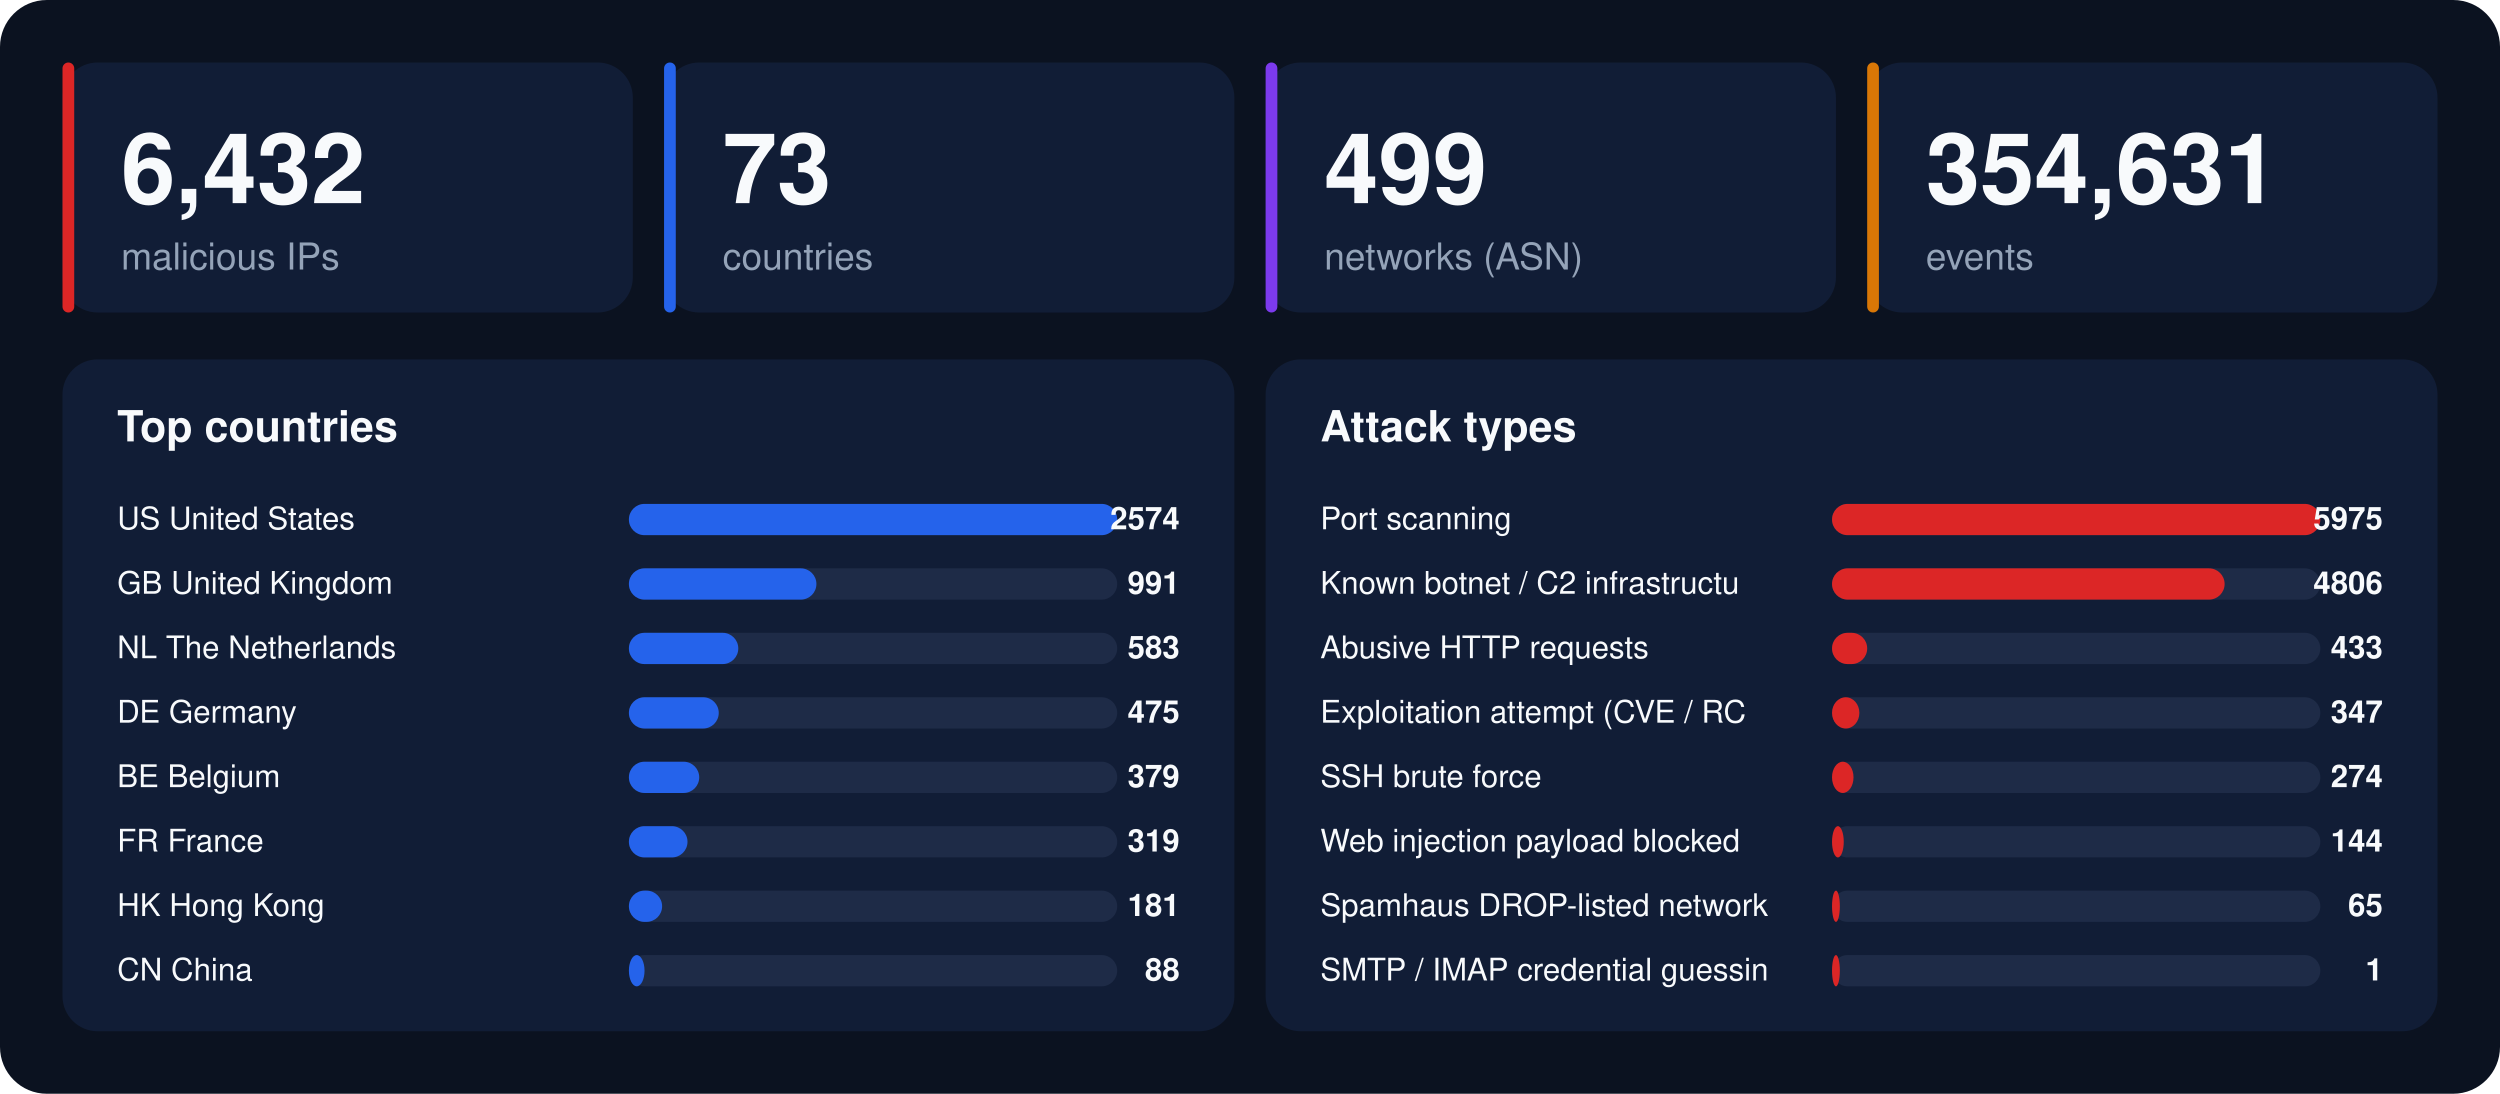
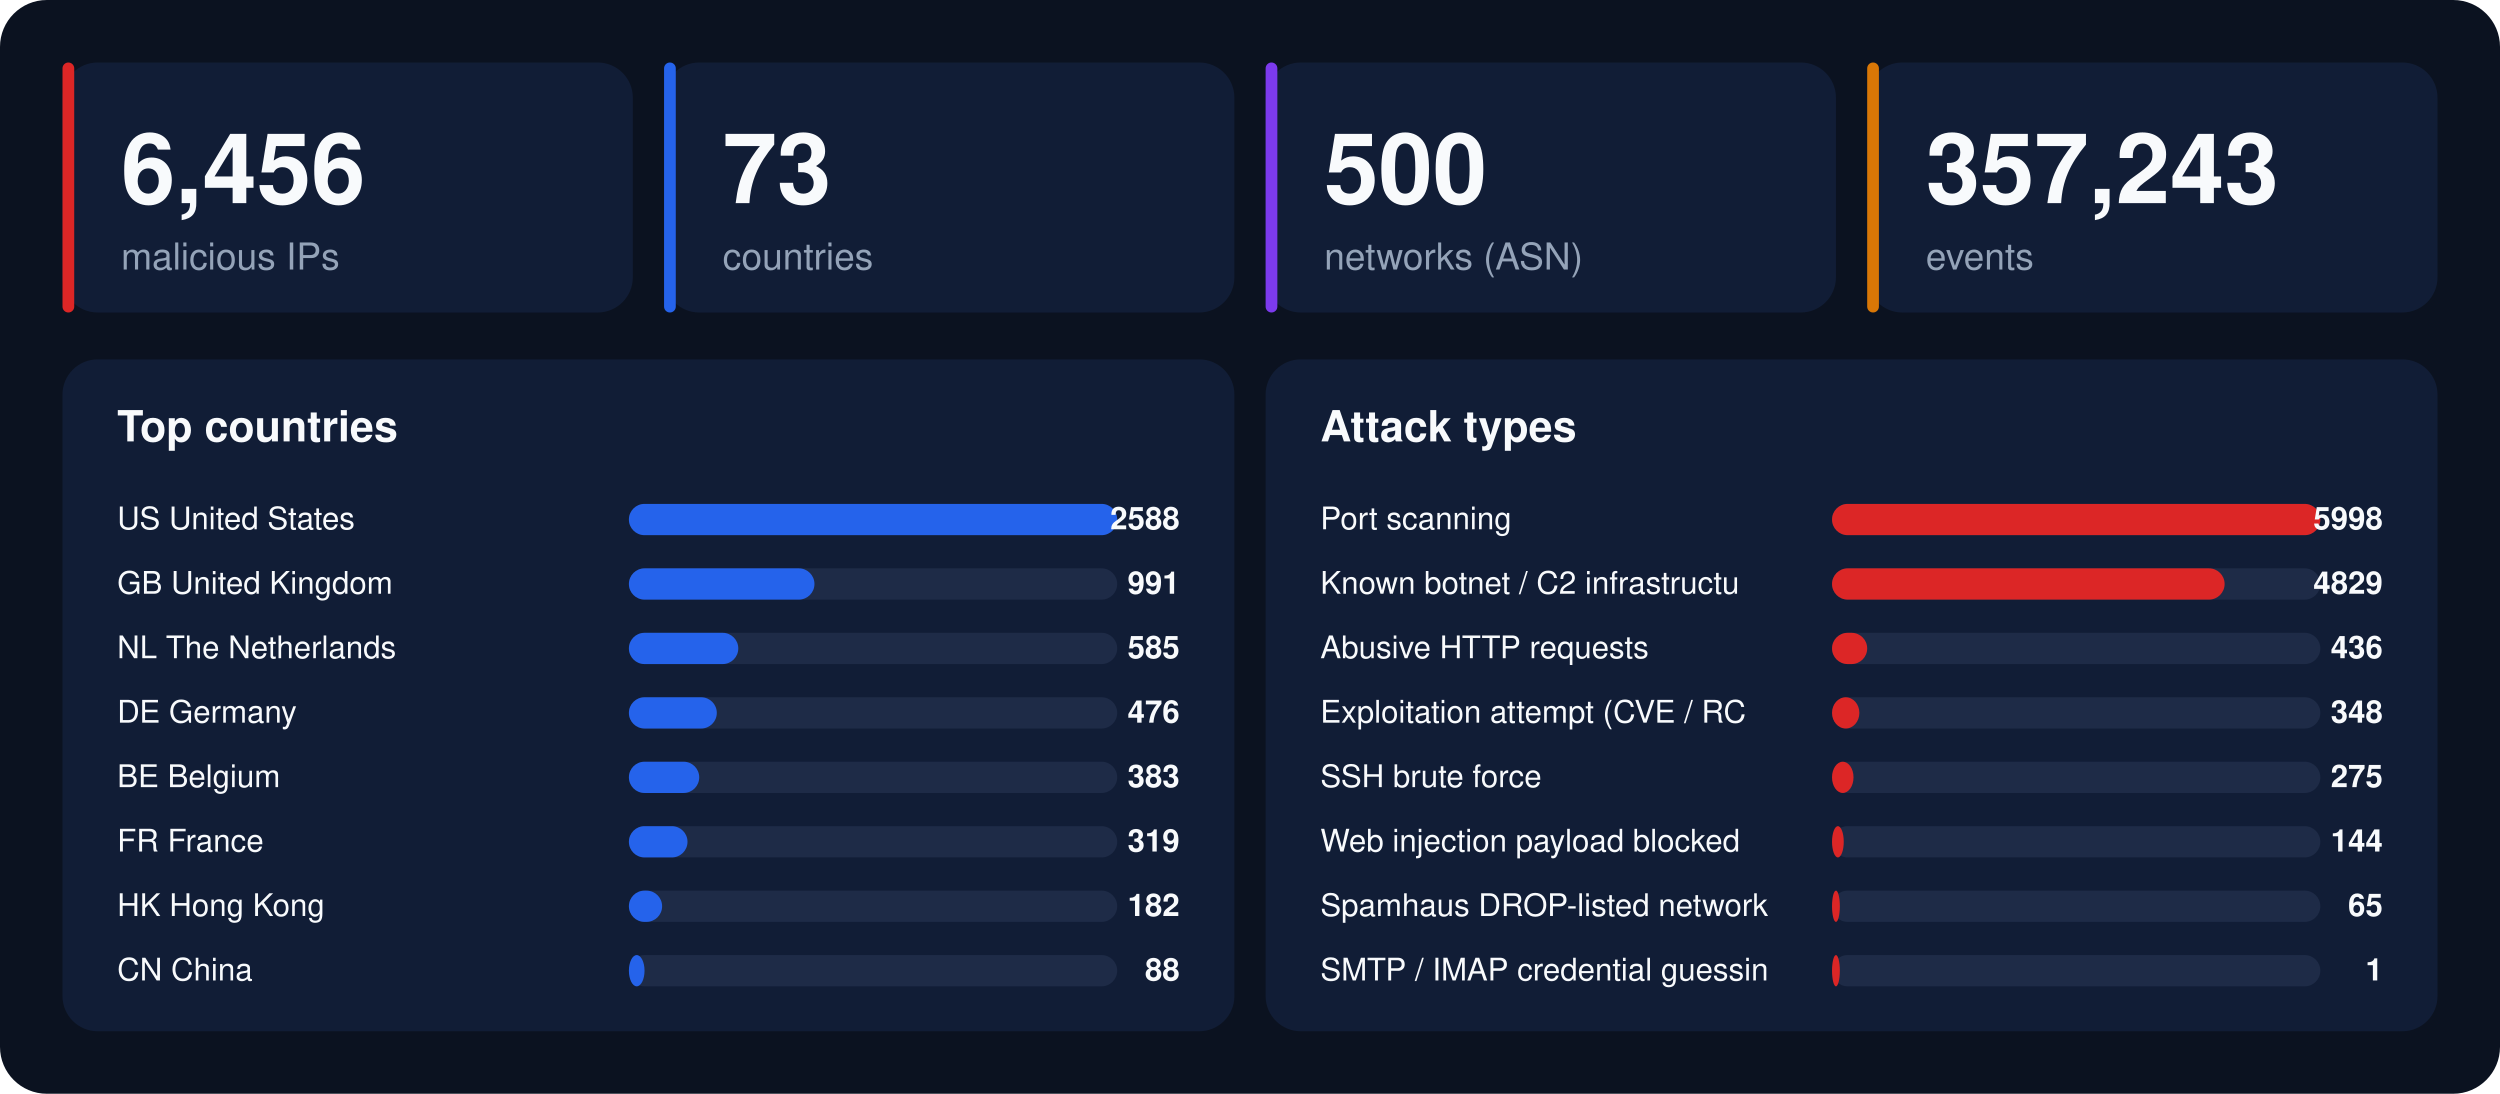
<svg xmlns="http://www.w3.org/2000/svg" width="1280" height="560" viewBox="0 0 1280 560" font-family="-apple-system,BlinkMacSystemFont,'Segoe UI',Helvetica,Arial,sans-serif">
  <rect width="1280" height="560" rx="24" fill="#0b1220" />
  <rect x="32" y="32" width="292" height="128" rx="18" fill="#111d36" />
  <rect x="32" y="32" width="6" height="128" rx="3" fill="#dc2626" />
-   <text x="62" y="104" font-size="50" font-weight="800" fill="#f8fafc">6,432</text>
+   <text x="62" y="104" font-size="50" font-weight="800" fill="#f8fafc">6,456</text>
  <text x="62" y="138" font-size="19" fill="#94a3b8">malicious IPs</text>
  <rect x="340" y="32" width="292" height="128" rx="18" fill="#111d36" />
  <rect x="340" y="32" width="6" height="128" rx="3" fill="#2563eb" />
  <text x="370" y="104" font-size="50" font-weight="800" fill="#f8fafc">73</text>
  <text x="370" y="138" font-size="19" fill="#94a3b8">countries</text>
  <rect x="648" y="32" width="292" height="128" rx="18" fill="#111d36" />
  <rect x="648" y="32" width="6" height="128" rx="3" fill="#7c3aed" />
-   <text x="678" y="104" font-size="50" font-weight="800" fill="#f8fafc">499</text>
+   <text x="678" y="104" font-size="50" font-weight="800" fill="#f8fafc">500</text>
  <text x="678" y="138" font-size="19" fill="#94a3b8">networks (ASN)</text>
  <rect x="956" y="32" width="292" height="128" rx="18" fill="#111d36" />
  <rect x="956" y="32" width="6" height="128" rx="3" fill="#d97706" />
-   <text x="986" y="104" font-size="50" font-weight="800" fill="#f8fafc">354,631</text>
+   <text x="986" y="104" font-size="50" font-weight="800" fill="#f8fafc">357,243</text>
  <text x="986" y="138" font-size="19" fill="#94a3b8">events</text>
  <rect x="32" y="184" width="600" height="344" rx="18" fill="#111d36" />
  <text x="60" y="226" font-size="22" font-weight="700" fill="#f8fafc">Top countries</text>
  <text x="60" y="271" font-size="16" fill="#f8fafc">US  United States</text>
  <rect x="322" y="258" width="250" height="16" rx="8" fill="#1e2b47" />
  <rect x="322" y="258" width="250" height="16" rx="8" fill="#2563eb" />
-   <text x="604" y="271" font-size="16" font-weight="700" text-anchor="end" fill="#f8fafc">2574</text>
+   <text x="604" y="271" font-size="16" font-weight="700" text-anchor="end" fill="#f8fafc">2588</text>
  <text x="60" y="304" font-size="16" fill="#f8fafc">GB  United Kingdom</text>
  <rect x="322" y="291" width="250" height="16" rx="8" fill="#1e2b47" />
-   <rect x="322" y="291" width="96" height="16" rx="8" fill="#2563eb" />
+   <rect x="322" y="291" width="95" height="16" rx="8" fill="#2563eb" />
  <text x="604" y="304" font-size="16" font-weight="700" text-anchor="end" fill="#f8fafc">991</text>
  <text x="60" y="337" font-size="16" fill="#f8fafc">NL  The Netherlands</text>
  <rect x="322" y="324" width="250" height="16" rx="8" fill="#1e2b47" />
  <rect x="322" y="324" width="56" height="16" rx="8" fill="#2563eb" />
-   <text x="604" y="337" font-size="16" font-weight="700" text-anchor="end" fill="#f8fafc">583</text>
+   <text x="604" y="337" font-size="16" font-weight="700" text-anchor="end" fill="#f8fafc">585</text>
  <text x="60" y="370" font-size="16" fill="#f8fafc">DE  Germany</text>
  <rect x="322" y="357" width="250" height="16" rx="8" fill="#1e2b47" />
-   <rect x="322" y="357" width="46" height="16" rx="8" fill="#2563eb" />
-   <text x="604" y="370" font-size="16" font-weight="700" text-anchor="end" fill="#f8fafc">475</text>
+   <rect x="322" y="357" width="45" height="16" rx="8" fill="#2563eb" />
+   <text x="604" y="370" font-size="16" font-weight="700" text-anchor="end" fill="#f8fafc">476</text>
  <text x="60" y="403" font-size="16" fill="#f8fafc">BE  Belgium</text>
  <rect x="322" y="390" width="250" height="16" rx="8" fill="#1e2b47" />
  <rect x="322" y="390" width="36" height="16" rx="8" fill="#2563eb" />
-   <text x="604" y="403" font-size="16" font-weight="700" text-anchor="end" fill="#f8fafc">379</text>
+   <text x="604" y="403" font-size="16" font-weight="700" text-anchor="end" fill="#f8fafc">383</text>
  <text x="60" y="436" font-size="16" fill="#f8fafc">FR  France</text>
  <rect x="322" y="423" width="250" height="16" rx="8" fill="#1e2b47" />
  <rect x="322" y="423" width="30" height="16" rx="8" fill="#2563eb" />
  <text x="604" y="436" font-size="16" font-weight="700" text-anchor="end" fill="#f8fafc">319</text>
  <text x="60" y="469" font-size="16" fill="#f8fafc">HK  Hong Kong</text>
  <rect x="322" y="456" width="250" height="16" rx="8" fill="#1e2b47" />
  <rect x="322" y="456" width="17" height="16" rx="8" fill="#2563eb" />
-   <text x="604" y="469" font-size="16" font-weight="700" text-anchor="end" fill="#f8fafc">181</text>
+   <text x="604" y="469" font-size="16" font-weight="700" text-anchor="end" fill="#f8fafc">182</text>
  <text x="60" y="502" font-size="16" fill="#f8fafc">CN  China</text>
  <rect x="322" y="489" width="250" height="16" rx="8" fill="#1e2b47" />
  <rect x="322" y="489" width="8" height="16" rx="8" fill="#2563eb" />
  <text x="604" y="502" font-size="16" font-weight="700" text-anchor="end" fill="#f8fafc">88</text>
  <rect x="648" y="184" width="600" height="344" rx="18" fill="#111d36" />
  <text x="676" y="226" font-size="22" font-weight="700" fill="#f8fafc">Attack types</text>
  <text x="676" y="271" font-size="16" fill="#f8fafc">Port scanning</text>
  <rect x="938" y="258" width="250" height="16" rx="8" fill="#1e2b47" />
  <rect x="938" y="258" width="250" height="16" rx="8" fill="#dc2626" />
-   <text x="1220" y="271" font-size="16" font-weight="700" text-anchor="end" fill="#f8fafc">5975</text>
+   <text x="1220" y="271" font-size="16" font-weight="700" text-anchor="end" fill="#f8fafc">5998</text>
  <text x="676" y="304" font-size="16" fill="#f8fafc">Known botnet / C2 infrastructu</text>
  <rect x="938" y="291" width="250" height="16" rx="8" fill="#1e2b47" />
  <rect x="938" y="291" width="201" height="16" rx="8" fill="#dc2626" />
-   <text x="1220" y="304" font-size="16" font-weight="700" text-anchor="end" fill="#f8fafc">4806</text>
+   <text x="1220" y="304" font-size="16" font-weight="700" text-anchor="end" fill="#f8fafc">4829</text>
  <text x="676" y="337" font-size="16" fill="#f8fafc">Abusive HTTP requests</text>
  <rect x="938" y="324" width="250" height="16" rx="8" fill="#1e2b47" />
  <rect x="938" y="324" width="18" height="16" rx="8" fill="#dc2626" />
-   <text x="1220" y="337" font-size="16" font-weight="700" text-anchor="end" fill="#f8fafc">433</text>
+   <text x="1220" y="337" font-size="16" font-weight="700" text-anchor="end" fill="#f8fafc">436</text>
  <text x="676" y="370" font-size="16" fill="#f8fafc">Exploitation attempt (CVE / RC</text>
  <rect x="938" y="357" width="250" height="16" rx="8" fill="#1e2b47" />
  <rect x="938" y="357" width="14" height="16" rx="8" fill="#dc2626" />
-   <text x="1220" y="370" font-size="16" font-weight="700" text-anchor="end" fill="#f8fafc">347</text>
+   <text x="1220" y="370" font-size="16" font-weight="700" text-anchor="end" fill="#f8fafc">348</text>
  <text x="676" y="403" font-size="16" fill="#f8fafc">SSH brute force</text>
  <rect x="938" y="390" width="250" height="16" rx="8" fill="#1e2b47" />
  <rect x="938" y="390" width="11" height="16" rx="8" fill="#dc2626" />
-   <text x="1220" y="403" font-size="16" font-weight="700" text-anchor="end" fill="#f8fafc">274</text>
+   <text x="1220" y="403" font-size="16" font-weight="700" text-anchor="end" fill="#f8fafc">275</text>
  <text x="676" y="436" font-size="16" fill="#f8fafc">Web injection payload blocked </text>
  <rect x="938" y="423" width="250" height="16" rx="8" fill="#1e2b47" />
  <rect x="938" y="423" width="6" height="16" rx="8" fill="#dc2626" />
  <text x="1220" y="436" font-size="16" font-weight="700" text-anchor="end" fill="#f8fafc">144</text>
  <text x="676" y="469" font-size="16" fill="#f8fafc">Spamhaus DROP-listed network</text>
  <rect x="938" y="456" width="250" height="16" rx="8" fill="#1e2b47" />
  <rect x="938" y="456" width="4" height="16" rx="8" fill="#dc2626" />
  <text x="1220" y="469" font-size="16" font-weight="700" text-anchor="end" fill="#f8fafc">65</text>
  <text x="676" y="502" font-size="16" fill="#f8fafc">SMTP / IMAP credential guessin</text>
  <rect x="938" y="489" width="250" height="16" rx="8" fill="#1e2b47" />
  <rect x="938" y="489" width="4" height="16" rx="8" fill="#dc2626" />
  <text x="1220" y="502" font-size="16" font-weight="700" text-anchor="end" fill="#f8fafc">1</text>
</svg>
